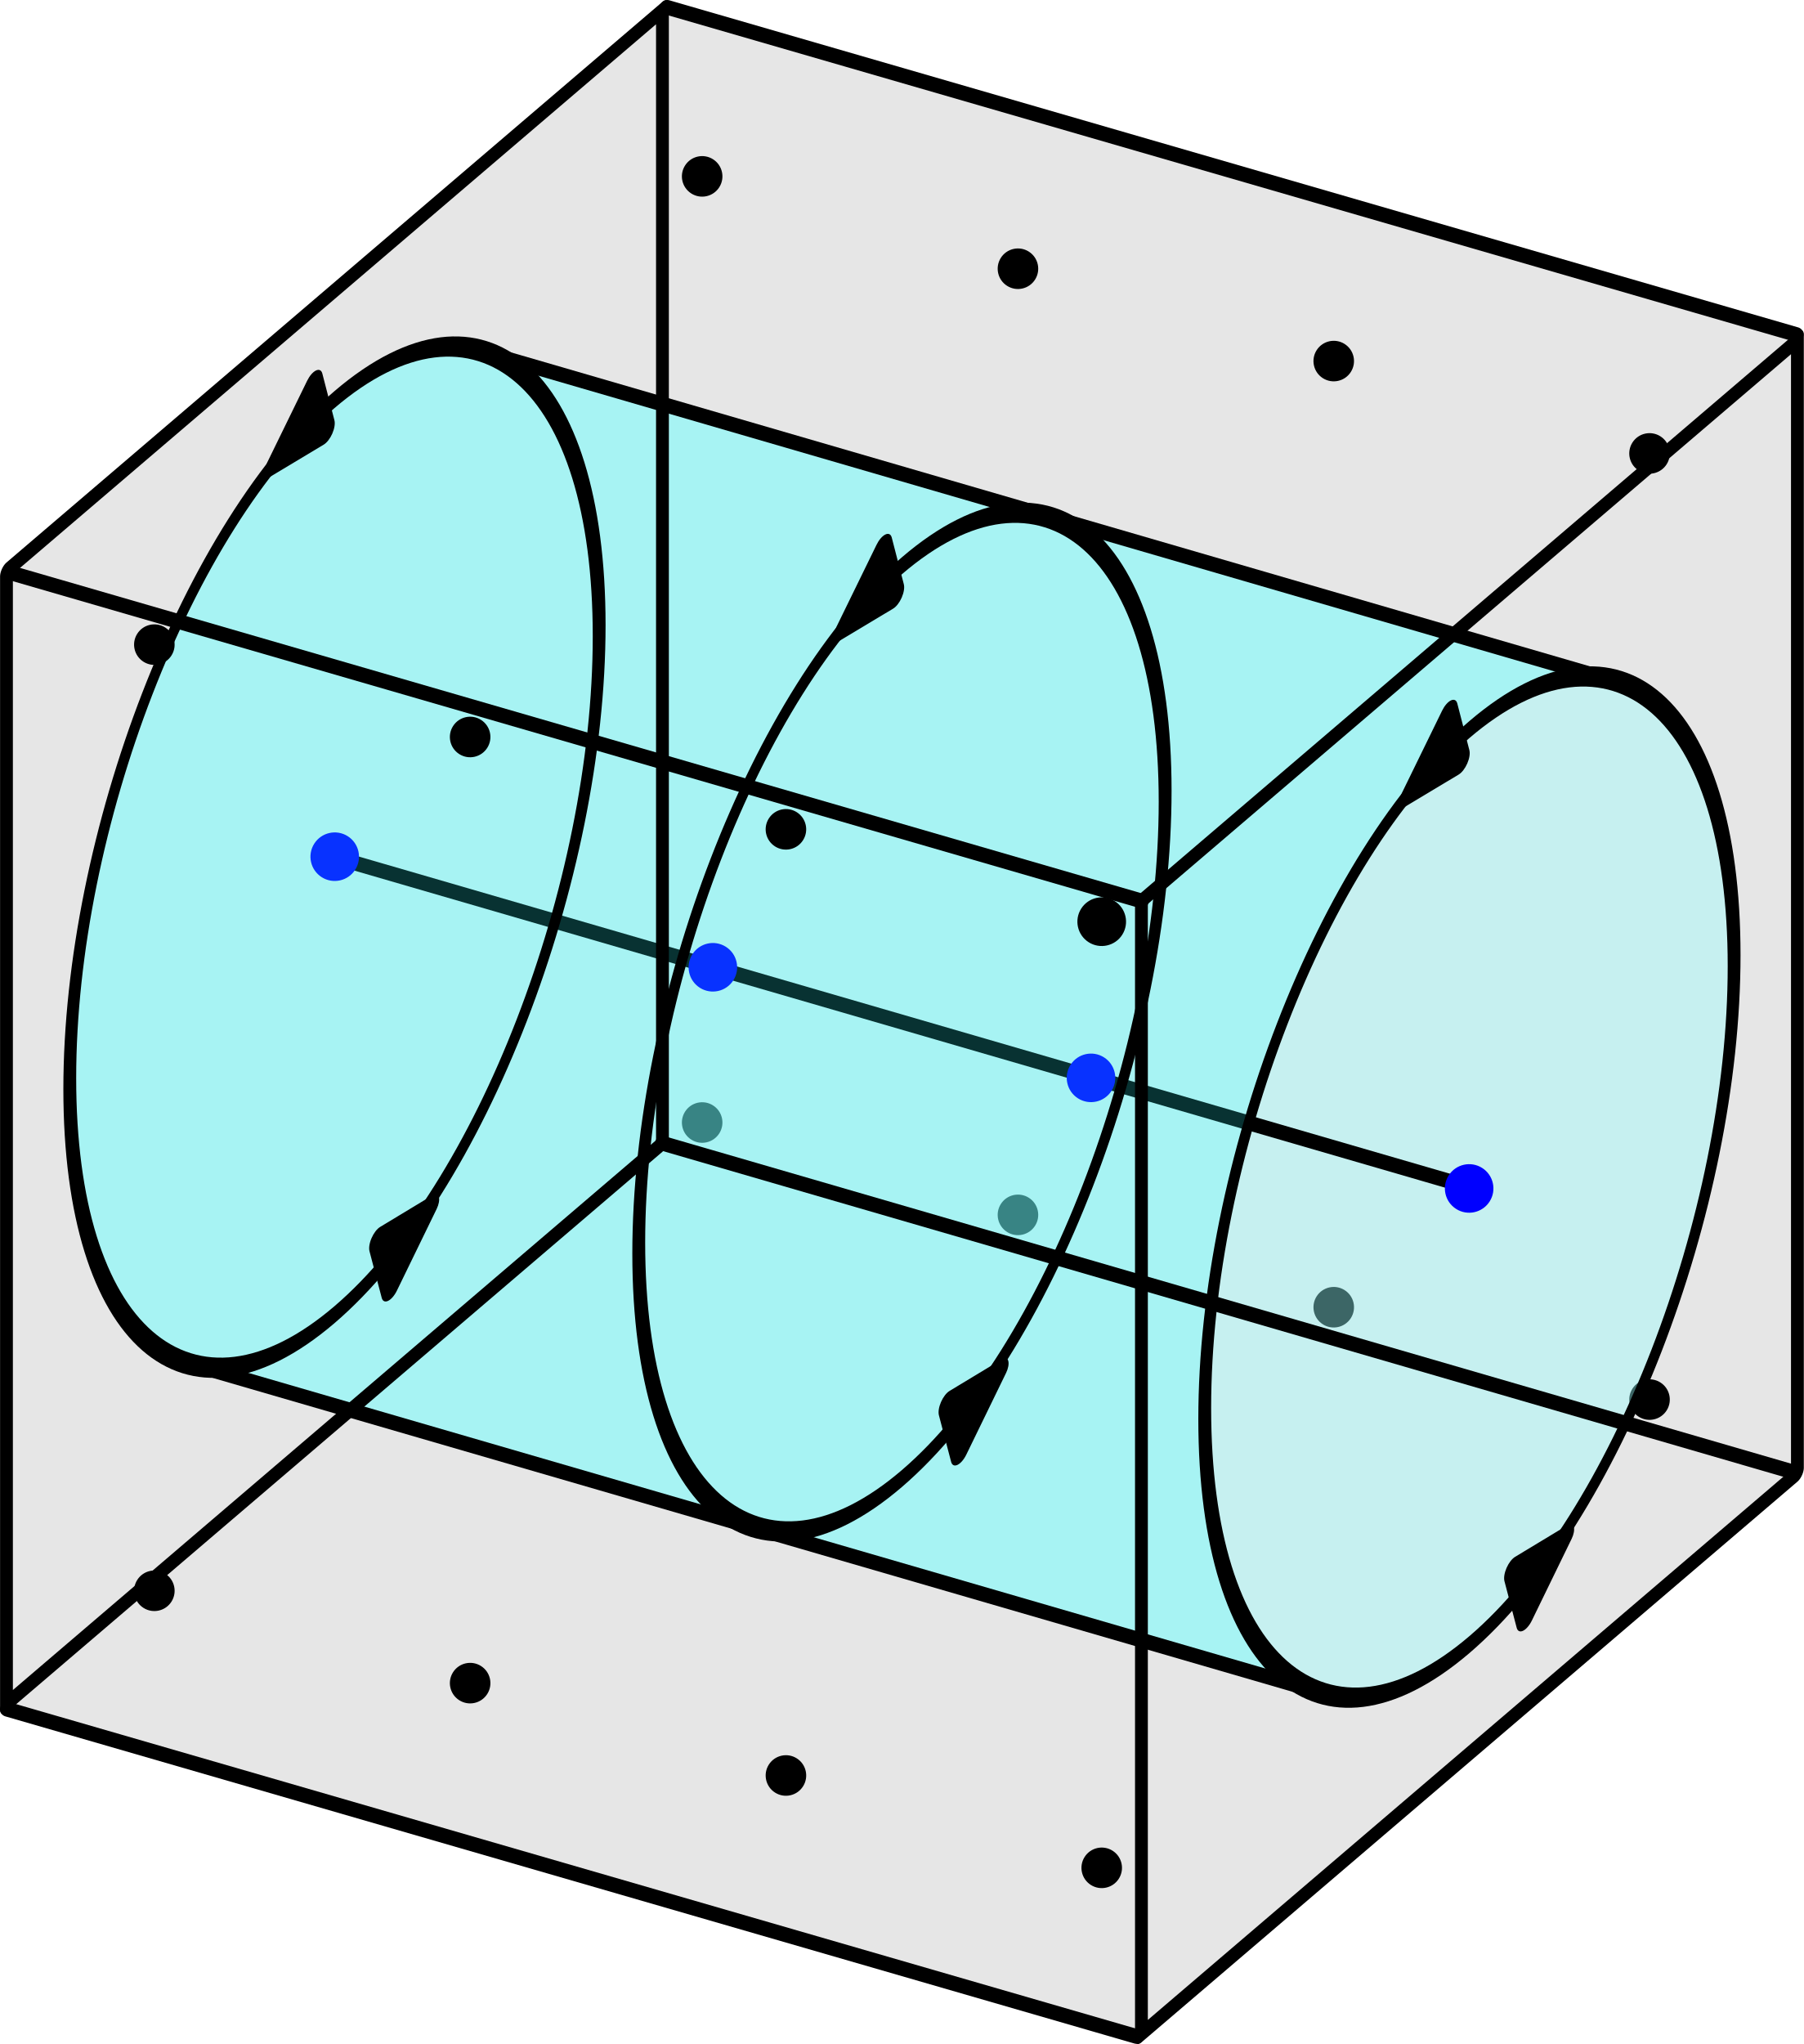
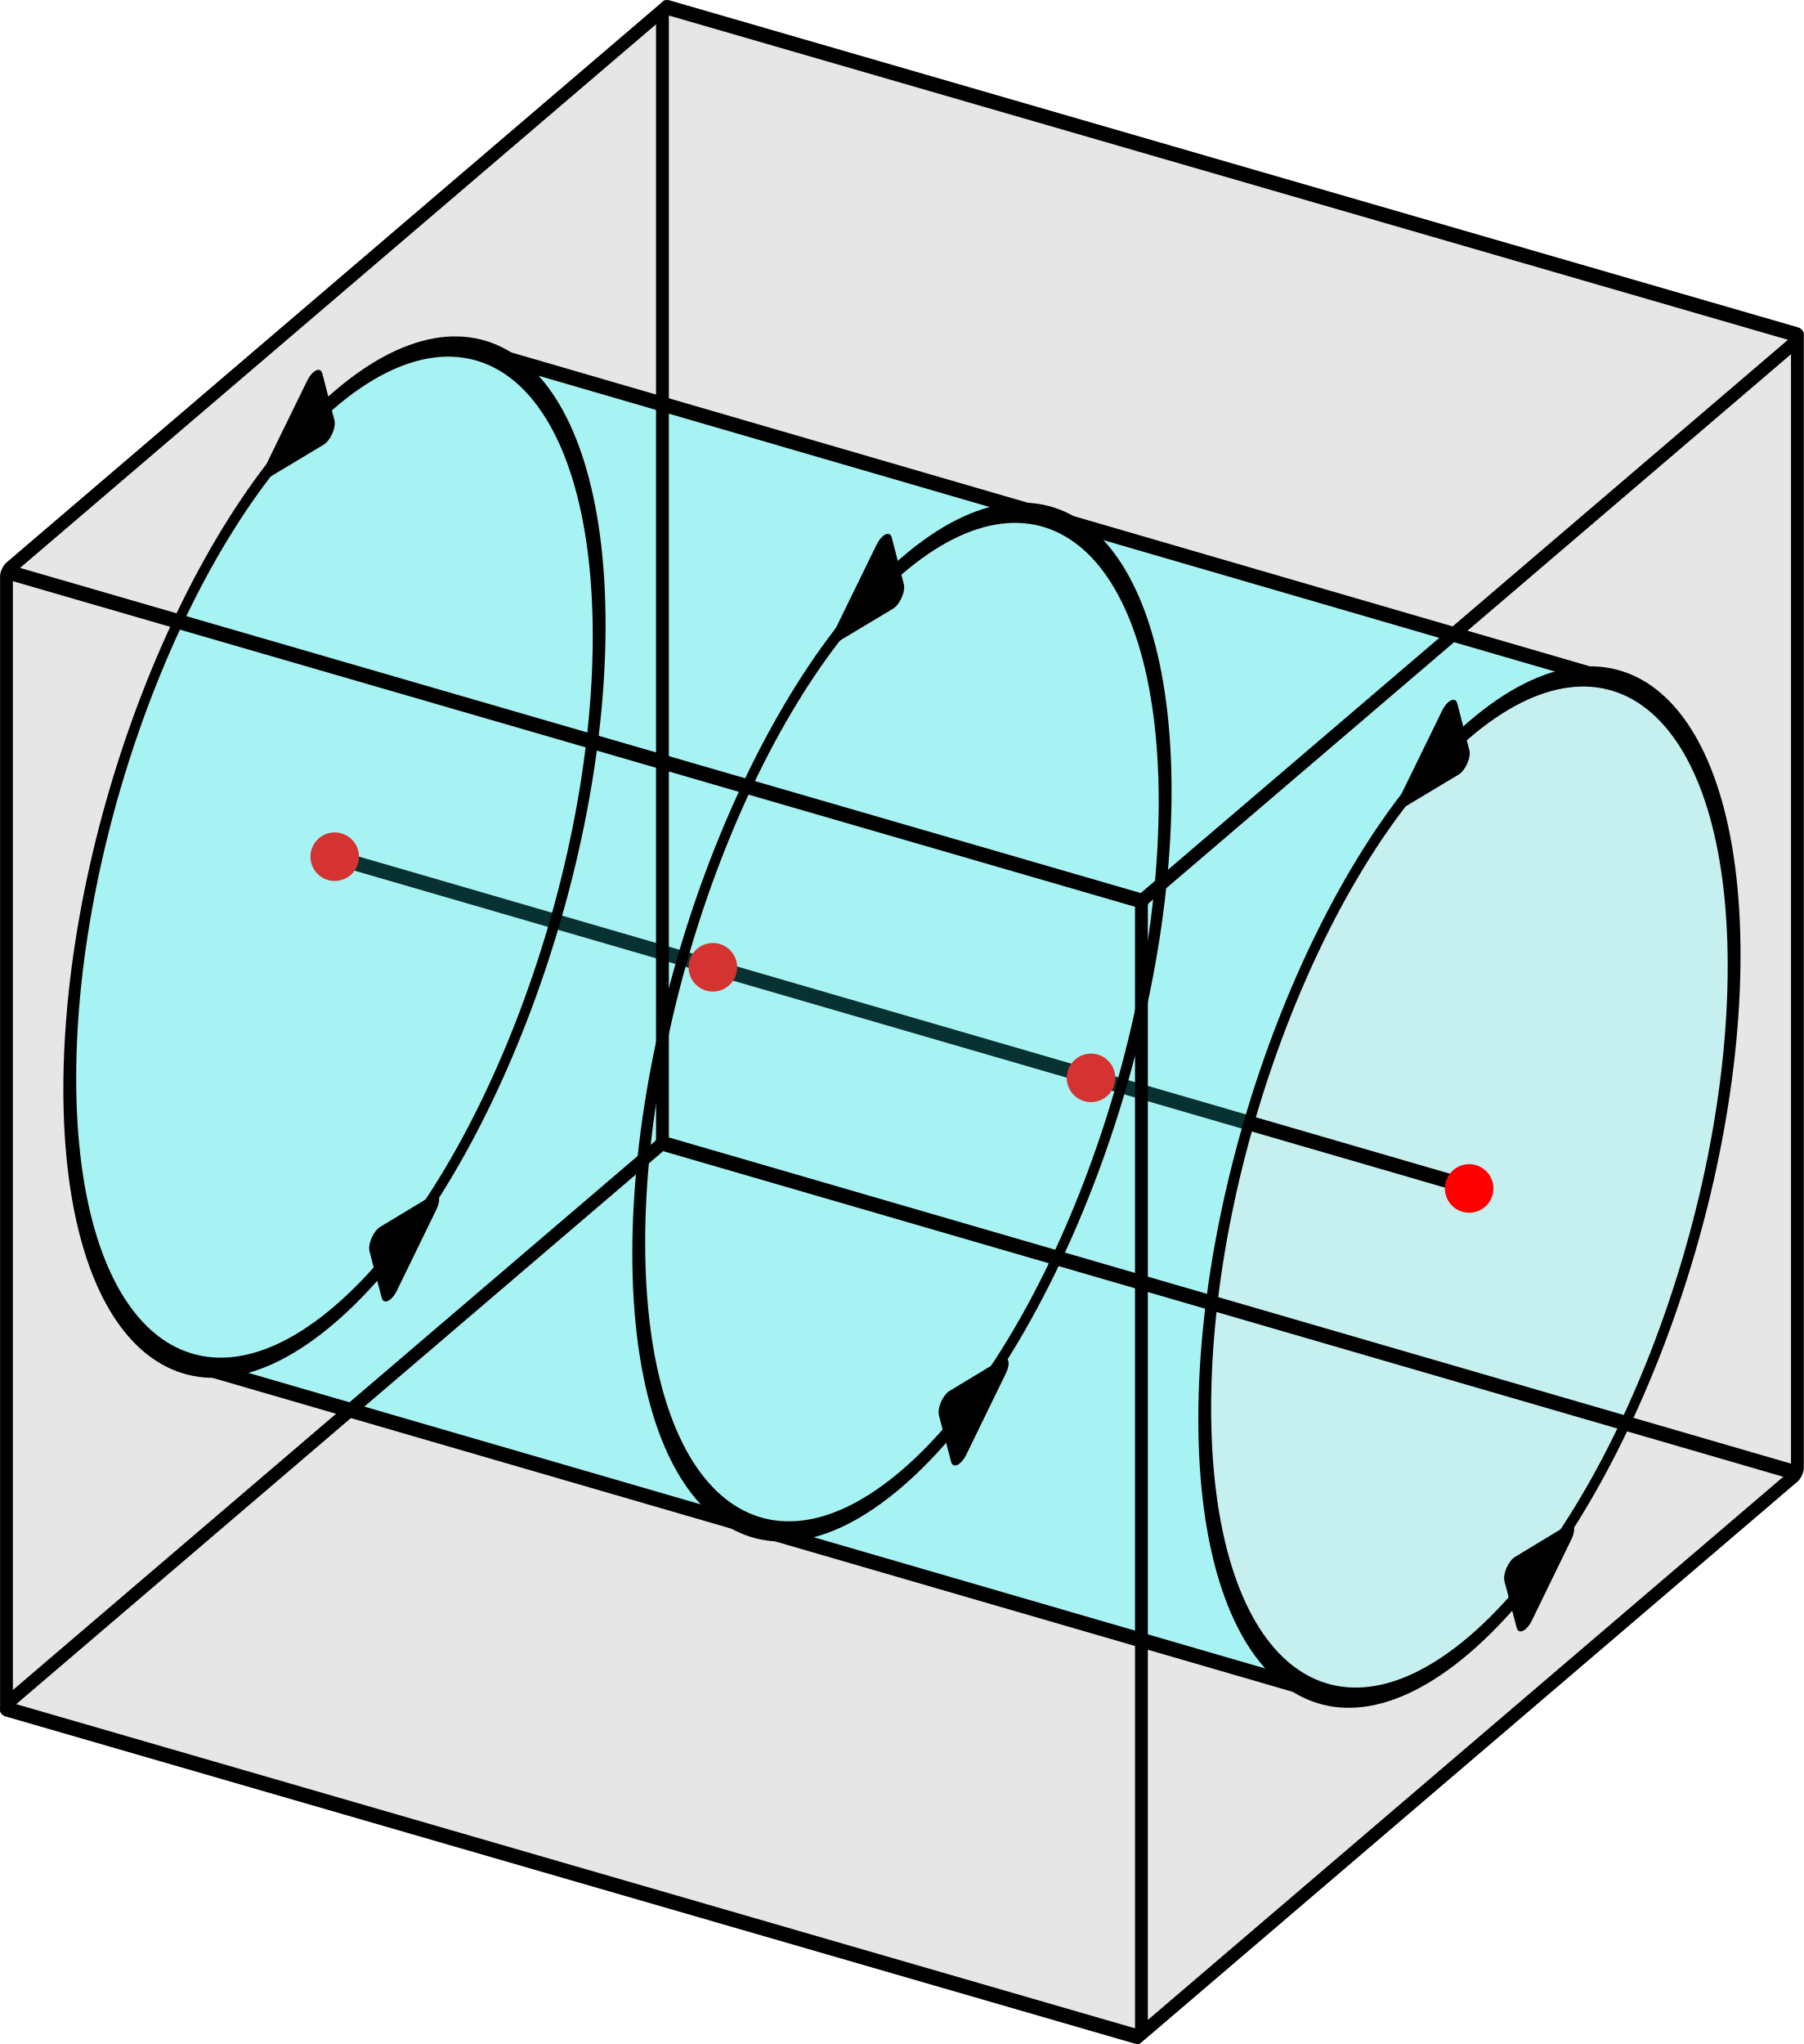
<svg xmlns="http://www.w3.org/2000/svg" width="366.853pt" height="415.598pt" viewBox="0 0 366.853 415.598" version="1.1" id="svg40" xml:space="preserve">
  <defs id="defs1">
    <marker style="overflow:visible" id="marker1" refX="0" refY="0" orient="auto-start-reverse" markerWidth="2.5" markerHeight="2.5" viewBox="0 0 1 1" preserveAspectRatio="xMidYMid">
      <path transform="scale(0.7)" d="m -0.211,-4.106 6.422,3.211 a 1,1 90 0 1 0,1.789 L -0.211,4.106 A 1.236,1.236 31.717 0 1 -2,3 v -6 a 1.236,1.236 148.283 0 1 1.789,-1.106 z" style="fill:context-stroke;fill-rule:evenodd;stroke:none" id="path1" />
    </marker>
    <style type="text/css" id="style1">*{stroke-linejoin: round; stroke-linecap: butt}</style>
    <clipPath id="p14eabe4785-5">
      <rect x="281.741" y="77.803" width="499.237" height="499.237" id="rect40-3" />
    </clipPath>
    <clipPath id="p14eabe4785-7">
      <rect x="281.741" y="77.803" width="499.237" height="499.237" id="rect40-32" />
    </clipPath>
    <marker style="overflow:visible" id="RoundedArrow-2-8" refX="0" refY="0" orient="auto-start-reverse" markerWidth="2.5" markerHeight="2.5" viewBox="0 0 1 1" preserveAspectRatio="xMidYMid">
      <path d="m 3.483,-2.874 -4.496,2.248 a 0.7,0.7 0 0 0 0,1.252 L 3.483,2.874 A 0.865,0.865 0 0 0 4.735,2.1 V -2.1 A 0.865,0.865 0 0 0 3.483,-2.874 Z" style="fill:context-stroke;fill-rule:evenodd;stroke:none;stroke-width:0.7" id="path8-1-0" />
    </marker>
  </defs>
  <g id="figure_1" transform="translate(-352.074,-123.4727)">
    <g id="g4" style="display:inline">
      <path style="fill:#e6e6e6;fill-opacity:1;stroke:none;stroke-width:1;stroke-linecap:round;stroke-linejoin:round;stroke-dasharray:none" d="M 486.801,125.568 V 355.929 L 353.391,469.937 V 239.576" id="path4" transform="translate(-2.5000001e-6)" />
      <path style="fill:#e6e6e6;fill-opacity:1;stroke:none;stroke-width:1;stroke-linecap:round;stroke-linejoin:round;stroke-dasharray:none" d="M 353.391,469.937 584.214,537.017 717.624,423.009 486.801,355.929 353.391,469.937" id="path2" transform="translate(-2.5000001e-6)" />
      <path style="fill:#e6e6e6;fill-opacity:1;stroke:none;stroke-width:1;stroke-linecap:round;stroke-linejoin:round;stroke-dasharray:none" d="M 717.624,423.009 V 192.649 L 486.801,125.568 V 355.929 Z" id="path3" transform="translate(-2.5000001e-6)" />
    </g>
-     <g id="g13-4" transform="matrix(0.8350861,-0.00610919,0.00610919,0.8350861,162.7089,17.18719)" style="stroke-width:1.197;stroke-linecap:butt;stroke-linejoin:round;fill:#000000;fill-opacity:1">
-       <circle style="fill:#000000;fill-opacity:1;stroke:none;stroke-width:1.197;stroke-linecap:round;stroke-linejoin:round;stroke-dasharray:none;stroke-opacity:1" id="path9-8-7-2-9-7" cx="550.323" cy="125.753" r="4.936" transform="rotate(32.74997)" />
-       <circle style="fill:#000000;fill-opacity:1;stroke:none;stroke-width:1.197;stroke-linecap:round;stroke-linejoin:round;stroke-dasharray:none;stroke-opacity:1" id="path9-8-7-2-9-9-9" cx="627.331" cy="103.623" r="4.936" transform="rotate(32.74997)" />
-       <circle style="fill:#000000;fill-opacity:1;stroke:none;stroke-width:1.197;stroke-linecap:round;stroke-linejoin:round;stroke-dasharray:none;stroke-opacity:1" id="path9-8-7-2-9-6-1" cx="704.338" cy="81.493" r="4.936" transform="rotate(32.74997)" />
-       <circle style="fill:#000000;fill-opacity:1;stroke:none;stroke-width:1.197;stroke-linecap:round;stroke-linejoin:round;stroke-dasharray:none;stroke-opacity:1" id="path9-8-7-2-9-96-73" cx="781.346" cy="59.363" r="4.936" transform="rotate(32.74997)" />
-     </g>
    <path id="path12663-0-1-9" style="mix-blend-mode:normal;fill:#96ffff;fill-opacity:0.4;stroke:none;stroke-width:1.147;stroke-linecap:round" d="m 482.05,652.876 c 1.184,-34.261 16.627,-64.888 40.183,-79.694 23.557,-14.807 51.407,-11.391 72.893,9.271 l 296.701,258.428 c 22.961,17.575 36.494,49.823 35.527,84.169 -0.966,34.346 -15.446,65.907 -38.982,80.938 -23.537,15.031 -51.466,11.795 -72.929,-8.682 L 516.986,737.378 c -22.853,-17.904 -36.12,-50.242 -34.936,-84.503 z" transform="matrix(0.7599188,-0.650018,0,1,-2.5000001e-6,2.5e-6)" />
    <path style="display:inline;fill:none;stroke:#000000;stroke-width:3;stroke-linecap:round;stroke-linejoin:round;stroke-dasharray:none" d="M 420.096,297.752 650.919,364.833" id="path12668" transform="translate(-2.5000001e-6)" />
-     <g id="g13-4-5" transform="rotate(-0.419148,-14056.631,-3112.691)" style="stroke-linecap:butt;stroke-linejoin:round;fill:#0000ff;fill-opacity:1">
-       <circle style="fill:#0000ff;fill-opacity:1;stroke:none;stroke-width:1;stroke-linecap:round;stroke-linejoin:round;stroke-dasharray:none;stroke-opacity:1" id="path9-8-7-2-9-7-8" cx="550.323" cy="125.753" r="4.936" transform="rotate(32.74997)" />
-       <circle style="fill:#0000ff;fill-opacity:1;stroke:none;stroke-width:1;stroke-linecap:round;stroke-linejoin:round;stroke-dasharray:none;stroke-opacity:1" id="path9-8-7-2-9-9-9-6" cx="627.331" cy="103.623" r="4.936" transform="rotate(32.74997)" />
-       <circle style="fill:#0000ff;fill-opacity:1;stroke:none;stroke-width:1;stroke-linecap:round;stroke-linejoin:round;stroke-dasharray:none;stroke-opacity:1" id="path9-8-7-2-9-6-1-8" cx="704.338" cy="81.493" r="4.936" transform="rotate(32.74997)" />
-       <circle style="fill:#0000ff;fill-opacity:1;stroke:none;stroke-width:1;stroke-linecap:round;stroke-linejoin:round;stroke-dasharray:none;stroke-opacity:1" id="path9-8-7-2-9-96-73-5" cx="781.346" cy="59.363" r="4.936" transform="rotate(32.74997)" />
+     <g id="g13-4-5" transform="rotate(-0.419148,-14056.631,-3112.691)" style="stroke-linecap:butt;stroke-linejoin:round;fill:#ff0000;fill-opacity:1">
+       <circle style="fill:#ff0000;fill-opacity:1;stroke:none;stroke-width:1;stroke-linecap:round;stroke-linejoin:round;stroke-dasharray:none;stroke-opacity:1" id="path9-8-7-2-9-7-8" cx="550.323" cy="125.753" r="4.936" transform="rotate(32.74997)" />
+       <circle style="fill:#ff0000;fill-opacity:1;stroke:none;stroke-width:1;stroke-linecap:round;stroke-linejoin:round;stroke-dasharray:none;stroke-opacity:1" id="path9-8-7-2-9-9-9-6" cx="627.331" cy="103.623" r="4.936" transform="rotate(32.74997)" />
+       <circle style="fill:#ff0000;fill-opacity:1;stroke:none;stroke-width:1;stroke-linecap:round;stroke-linejoin:round;stroke-dasharray:none;stroke-opacity:1" id="path9-8-7-2-9-6-1-8" cx="704.338" cy="81.493" r="4.936" transform="rotate(32.74997)" />
+       <circle style="fill:#ff0000;fill-opacity:1;stroke:none;stroke-width:1;stroke-linecap:round;stroke-linejoin:round;stroke-dasharray:none;stroke-opacity:1" id="path9-8-7-2-9-96-73-5" cx="781.346" cy="59.363" r="4.936" transform="rotate(32.74997)" />
    </g>
    <path id="path12663-0-1-9-4" style="mix-blend-mode:normal;fill:#2affff;fill-opacity:0.198;stroke:none;stroke-width:1;stroke-linecap:round;stroke-linejoin:round" d="m 683.369,262.651 c -16.703,-6.82 -37.628,7.755 -55.53,37.874 -17.901,30.119 -29.875,70.79 -30.775,105.821 -0.9,35.031 9.03,58.766 27.064,61.993 L 392.493,401.203 c -17.367,-3.049 -27.448,-26.763 -26.549,-61.794 0.9,-35.031 12.635,-75.695 30.536,-105.814 17.901,-30.119 39.065,-44.807 55.393,-38.111 l 231.343,66.837" transform="translate(-2.5000001e-6)" />
    <g id="g8" transform="translate(-2.5000001e-6)" style="display:inline;stroke:#000000;stroke-opacity:1">
      <path style="display:inline;fill:none;stroke:#000000;stroke-width:1.147;stroke-linecap:round;stroke-linejoin:round;stroke-dasharray:none;stroke-opacity:1;marker-start:url(#marker1);marker-end:url(#RoundedArrow-2-8)" id="path12663-0-1" transform="matrix(0.7599188,-0.650018,0,1,0,0)" d="m 567.696,748.045 a 70.84,93.028 0 0 1 -67.459,-28.61 70.84,93.028 0 0 1 -14.805,-91.04 70.84,93.028 0 0 1 52.674,-62.302" />
      <path style="display:inline;fill:none;stroke:#000000;stroke-width:1.147;stroke-linecap:round;stroke-linejoin:round;stroke-dasharray:none;stroke-opacity:1;marker-start:url(#marker1);marker-end:url(#RoundedArrow-2-8)" id="path12663-0-1-3" transform="matrix(0.7599188,-0.650018,0,1,0,0)" d="m 720.087,880.447 a 70.84,93.028 0 0 1 -67.459,-28.61 70.84,93.028 0 0 1 -14.805,-91.04 70.84,93.028 0 0 1 52.674,-62.302" />
      <path style="display:inline;fill:none;stroke:#000000;stroke-width:1.147;stroke-linecap:round;stroke-linejoin:round;stroke-dasharray:none;stroke-opacity:1;marker-start:url(#marker1);marker-end:url(#RoundedArrow-2-8)" id="path12663-0-1-3-7" transform="matrix(0.7599188,-0.650018,0,1,0,0)" d="m 871.443,1012.567 a 70.84,93.028 0 0 1 -67.459,-28.61 70.84,93.028 0 0 1 -14.805,-91.04 70.84,93.028 0 0 1 52.674,-62.302" />
    </g>
    <g id="g12663-6" transform="matrix(1.007837,-1.737448,0,1.007047,-236.4484,1176.664)" style="display:inline;stroke-width:2.978;stroke-linecap:round;stroke-linejoin:round;stroke-dasharray:none">
      <rect style="fill:none;stroke:#000000;stroke-width:3.428;stroke-linecap:round;stroke-linejoin:round;stroke-dasharray:none" id="rect12663-5" width="175.463" height="228.749" x="775.764" y="-430.004" transform="matrix(0.7544212,0.6563906,0,1,0,0)" />
      <ellipse style="fill:none;stroke:#000000;stroke-width:3.428;stroke-linecap:round;stroke-linejoin:round;stroke-dasharray:none" id="path12663-0" cx="863.146" cy="-315.097" transform="matrix(0.7547266,0.6560395,0,1,0,0)" rx="70.772" ry="92.377" />
    </g>
    <g id="g2" style="display:inline;stroke-width:3;stroke-dasharray:none">
      <ellipse style="fill:none;stroke:#000000;stroke-width:3.444;stroke-linecap:round;stroke-linejoin:round;stroke-dasharray:none" id="path12663-0-8" cx="705.636" cy="790.807" transform="matrix(0.7589008,-0.6512063,0,1,0,0)" rx="70.533" ry="92.795" />
      <path style="fill:none;stroke:#000000;stroke-width:3;stroke-linecap:round;stroke-linejoin:round;stroke-dasharray:none" d="m 392.342,401.204 230.823,67.08" id="path12668-5" />
      <path style="fill:none;stroke:#000000;stroke-width:3;stroke-linecap:round;stroke-linejoin:round;stroke-dasharray:none" d="m 447.799,194.292 230.198,66.977" id="path12668-3" />
-     </g>
-     <g id="g14" transform="matrix(0.8351085,0,0,0.8351085,88.30063,54.62737)" style="stroke-width:1.197;fill:#000000;fill-opacity:1">
-       <g id="g13-3" transform="rotate(-0.4191483,-37573.1,-12317.009)" style="stroke-width:1.197;stroke-linecap:butt;stroke-linejoin:round;fill:#000000;fill-opacity:1">
-         <circle style="fill:#000000;fill-opacity:1;stroke:none;stroke-width:1.197;stroke-linecap:round;stroke-linejoin:round;stroke-dasharray:none;stroke-opacity:1" id="path9-8-7-2-9-0" cx="550.323" cy="125.753" r="4.936" transform="rotate(32.74997)" />
-         <circle style="fill:#000000;fill-opacity:1;stroke:none;stroke-width:1.197;stroke-linecap:round;stroke-linejoin:round;stroke-dasharray:none;stroke-opacity:1" id="path9-8-7-2-9-9-77" cx="627.331" cy="103.623" r="4.936" transform="rotate(32.74997)" />
-         <circle style="fill:#000000;fill-opacity:1;stroke:none;stroke-width:1.197;stroke-linecap:round;stroke-linejoin:round;stroke-dasharray:none;stroke-opacity:1" id="path9-8-7-2-9-6-7" cx="704.338" cy="81.493" r="4.936" transform="rotate(32.74997)" />
-         <circle style="fill:#000000;fill-opacity:1;stroke:none;stroke-width:1.197;stroke-linecap:round;stroke-linejoin:round;stroke-dasharray:none;stroke-opacity:1" id="path9-8-7-2-9-96-7" cx="781.346" cy="59.363" r="4.936" transform="rotate(32.74997)" />
-       </g>
-       <g id="g13" transform="rotate(-0.419148,9433.765,6091.487)" style="stroke-width:1.197;fill:#000000;fill-opacity:1">
-         <circle style="fill:#000000;fill-opacity:1;stroke:none;stroke-width:1.197;stroke-linecap:round;stroke-linejoin:round;stroke-dasharray:none;stroke-opacity:1" id="path9-8-7-2-9" cx="550.323" cy="125.753" r="4.936" transform="rotate(32.74997)" />
-         <circle style="fill:#000000;fill-opacity:1;stroke:none;stroke-width:1.197;stroke-linecap:round;stroke-linejoin:round;stroke-dasharray:none;stroke-opacity:1" id="path9-8-7-2-9-9" cx="627.331" cy="103.623" r="4.936" transform="rotate(32.74997)" />
-         <circle style="fill:#000000;fill-opacity:1;stroke:none;stroke-width:1.197;stroke-linecap:round;stroke-linejoin:round;stroke-dasharray:none;stroke-opacity:1" id="path9-8-7-2-9-6" cx="704.338" cy="81.493" r="4.936" transform="rotate(32.74997)" />
-         <circle style="fill:#000000;fill-opacity:1;stroke:none;stroke-width:1.197;stroke-linecap:round;stroke-linejoin:round;stroke-dasharray:none;stroke-opacity:1" id="path9-8-7-2-9-96" cx="781.346" cy="59.363" r="4.936" transform="rotate(32.74997)" />
-       </g>
-       <g id="g13-1" transform="rotate(-0.4191483,-22055.494,5976.433)" style="stroke-width:1.197;stroke-linecap:butt;stroke-linejoin:round;fill:#000000;fill-opacity:1">
-         <circle style="fill:#000000;fill-opacity:1;stroke:none;stroke-width:1.197;stroke-linecap:round;stroke-linejoin:round;stroke-dasharray:none;stroke-opacity:1" id="path9-8-7-2-9-3" cx="550.323" cy="125.753" r="4.936" transform="rotate(32.74997)" />
-         <circle style="fill:#000000;fill-opacity:1;stroke:none;stroke-width:1.197;stroke-linecap:round;stroke-linejoin:round;stroke-dasharray:none;stroke-opacity:1" id="path9-8-7-2-9-9-7" cx="627.331" cy="103.623" r="4.936" transform="rotate(32.74997)" />
-         <circle style="fill:#000000;fill-opacity:1;stroke:none;stroke-width:1.197;stroke-linecap:round;stroke-linejoin:round;stroke-dasharray:none;stroke-opacity:1" id="path9-8-7-2-9-6-5" cx="704.338" cy="81.493" r="4.936" transform="rotate(32.74997)" />
-         <circle style="fill:#000000;fill-opacity:1;stroke:none;stroke-width:1.197;stroke-linecap:round;stroke-linejoin:round;stroke-dasharray:none;stroke-opacity:1" id="path9-8-7-2-9-96-9" cx="781.346" cy="59.363" r="5.924" transform="rotate(32.74997)" />
-       </g>
    </g>
    <g id="g12663" transform="matrix(1.007837,-1.737448,0,1.007047,-5.625432,1243.744)" style="display:inline;stroke-width:2.978;stroke-linecap:round;stroke-dasharray:none">
      <rect style="fill:none;stroke:#000000;stroke-width:3.428;stroke-linecap:round;stroke-linejoin:round;stroke-dasharray:none" id="rect12663" width="175.463" height="228.749" x="775.764" y="-430.004" transform="matrix(0.7544212,0.6563906,0,1,0,0)" />
      <ellipse style="fill:none;stroke:#000000;stroke-width:3.428;stroke-linecap:round;stroke-linejoin:round;stroke-dasharray:none" id="path12663" cx="863.146" cy="-315.097" transform="matrix(0.7547266,0.6560395,0,1,0,0)" rx="70.772" ry="92.377" />
    </g>
    <g id="g1" style="display:inline;stroke-width:3;stroke-dasharray:none" transform="translate(-2.5000001e-6)">
      <path style="fill:none;stroke:#000000;stroke-width:3;stroke-linecap:round;stroke-linejoin:round;stroke-dasharray:none" d="m 487.786,124.973 229.579,66.51" id="path12664" />
      <path style="fill:none;stroke:#000000;stroke-width:3;stroke-linecap:round;stroke-linejoin:round;stroke-dasharray:none" d="m 486.801,355.929 229.738,66.765" id="path12665" />
      <path style="fill:none;stroke:#000000;stroke-width:3;stroke-linecap:round;stroke-linejoin:round;stroke-dasharray:none" d="M 583.216,537.534 353.574,471.013" id="path12666" />
      <path style="fill:none;stroke:#000000;stroke-width:3;stroke-linecap:round;stroke-linejoin:round;stroke-dasharray:none" d="M 584.214,306.656 354.101,239.908" id="path12667" />
    </g>
  </g>
  <defs id="defs40">
    <clipPath id="p14eabe4785">
      <rect x="281.741" y="77.803" width="499.237" height="499.237" id="rect40" />
    </clipPath>
  </defs>
</svg>
